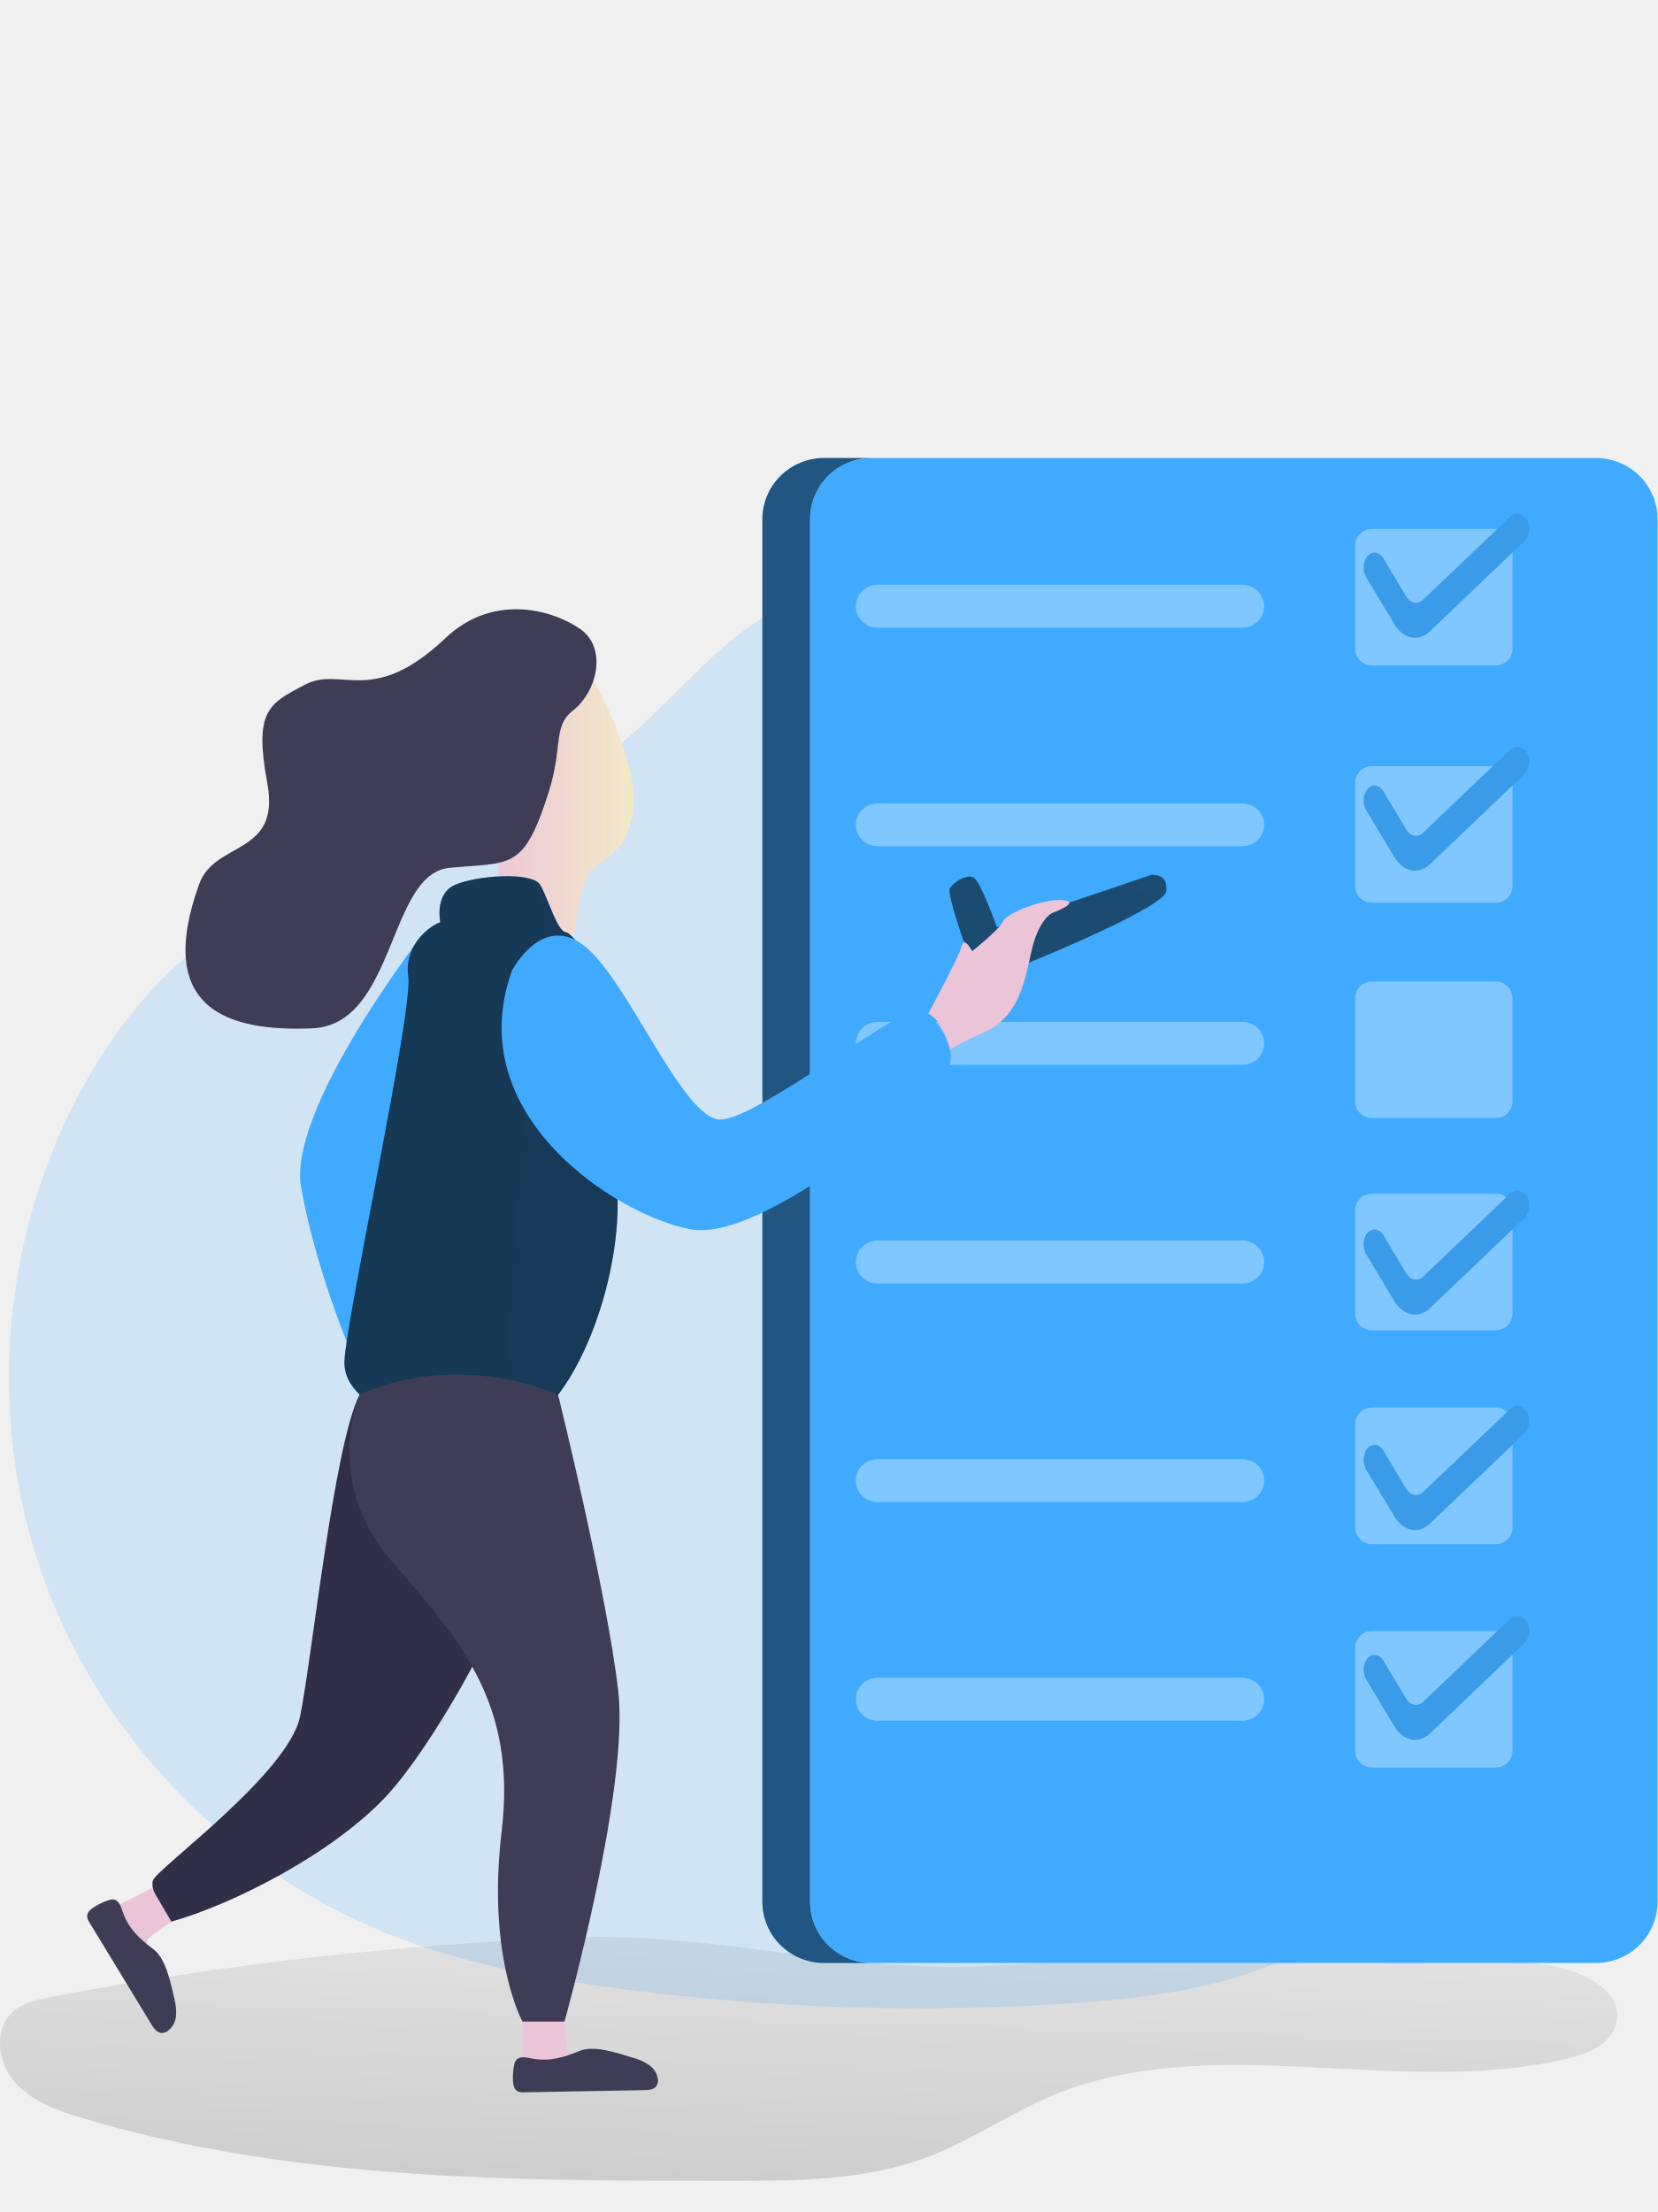
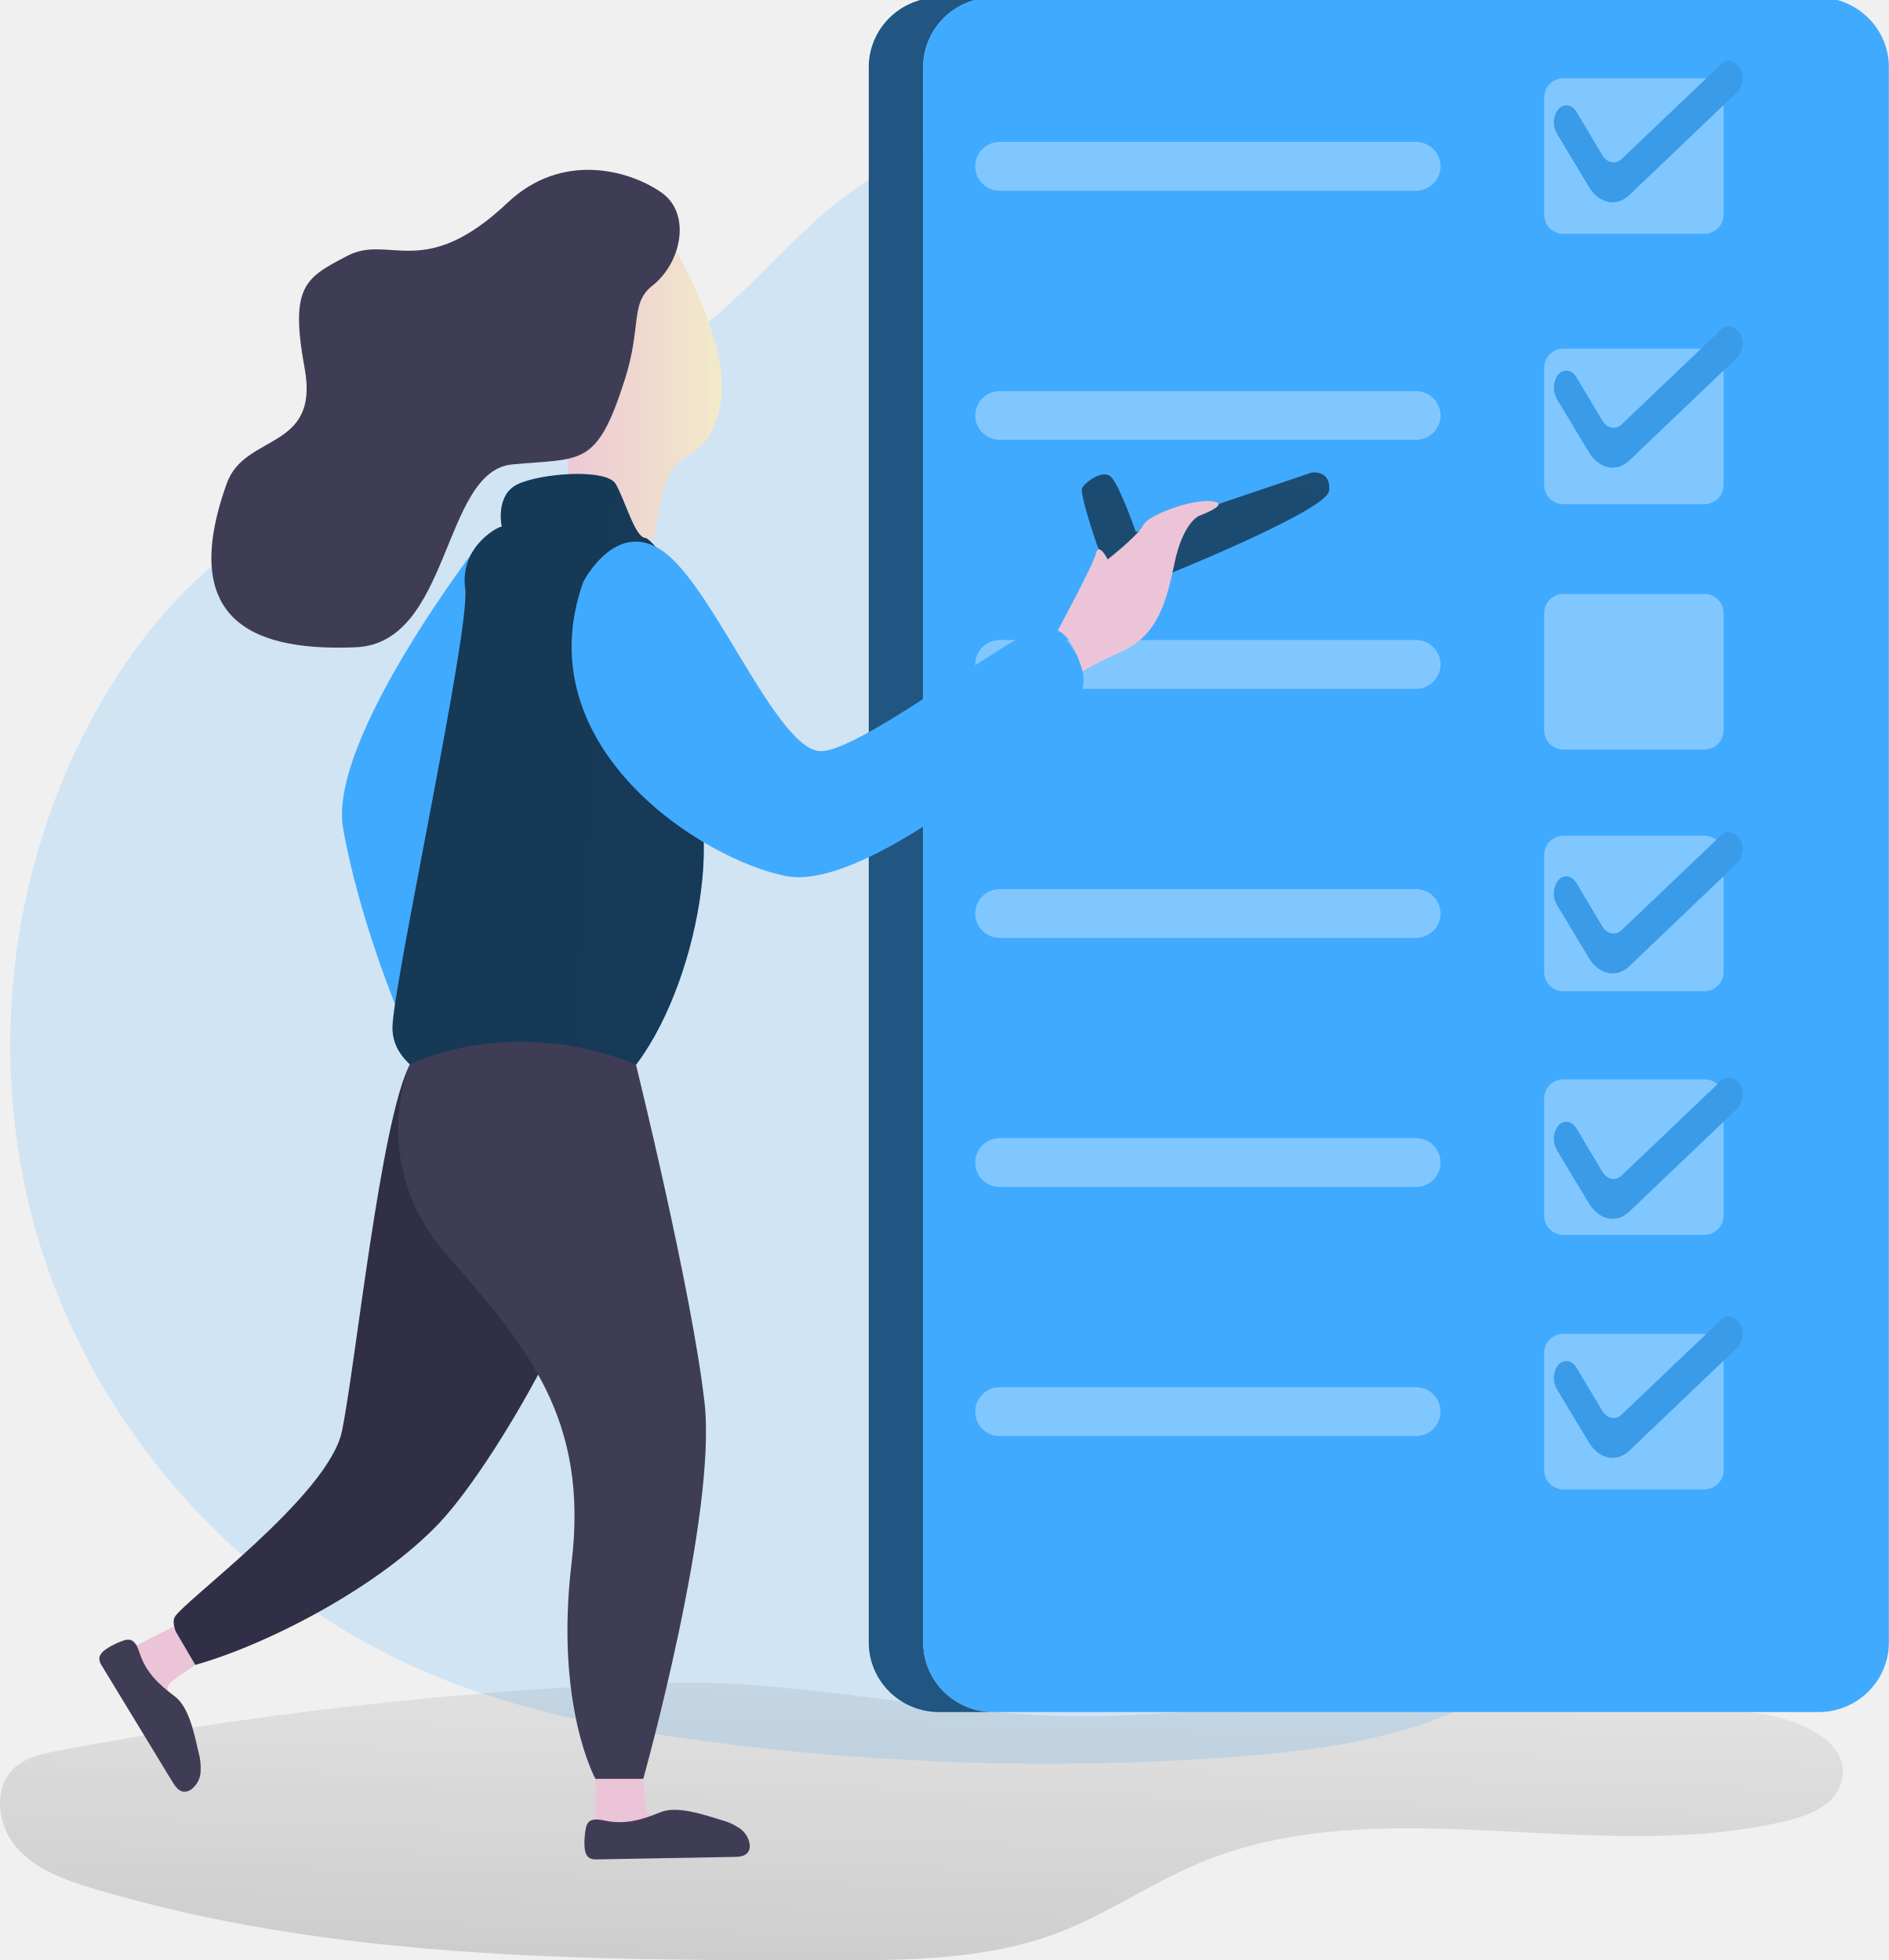
- <svg xmlns="http://www.w3.org/2000/svg" width="317" height="423" viewBox="0 0 317 423" fill="none">
-   <path opacity="0.18" d="M112.932 146.331C88.458 161.052 57.59 164.496 35.76 182.859C28.054 189.347 21.835 197.451 16.825 206.151C0.539 234.457 -2.803 269.786 7.905 300.608C18.612 331.429 43.182 357.214 73.603 369.561C88.152 375.464 103.751 378.373 119.338 380.405C148.076 384.144 177.119 385.011 206.032 382.994C224.309 381.716 243.607 378.835 257.669 367.186C267.043 359.42 273.148 348.464 277.869 337.293C290.635 306.92 294.582 273.612 289.264 241.131C286.012 221.486 279.288 202.257 268.212 185.656C249.577 157.715 220.252 139.387 190.2 125.442C178.403 119.995 163.326 110.484 150.173 115.988C136.344 121.784 126.108 138.408 112.932 146.331Z" fill="#40AAFF" />
-   <path opacity="0.52" d="M9.743 381.868C7.161 382.358 4.449 382.926 2.491 384.682C-1.243 388.002 -0.477 394.372 2.803 398.131C6.083 401.89 11.076 403.641 15.854 405.076C55.757 416.978 98.133 417.062 139.794 417.045C152.522 417.045 165.584 416.978 177.472 412.464C185.712 409.341 193.026 404.198 201.152 400.782C231.651 387.951 267.338 401.26 299.585 393.714C303.37 392.83 307.575 391.221 308.891 387.591C311.553 380.275 300.794 375.802 292.946 375.419C258.517 373.731 224.021 373.893 189.61 375.903C162.117 377.507 137.071 369.414 109.476 370.523C75.995 371.855 42.659 375.647 9.743 381.868Z" fill="url(#paint0_linear)" />
-   <path d="M166.731 375.38H157.595C154.473 375.38 151.479 374.152 149.269 371.966C147.059 369.781 145.812 366.815 145.803 363.719V99.28C145.805 96.179 147.048 93.205 149.259 91.013C151.47 88.82 154.468 87.587 157.595 87.586H166.731C163.603 87.586 160.604 88.818 158.393 91.011C156.182 93.204 154.939 96.178 154.939 99.28V363.719C154.947 366.815 156.193 369.782 158.403 371.968C160.614 374.154 163.609 375.381 166.731 375.38Z" fill="#40AAFF" />
-   <path d="M166.731 375.38H157.595C154.473 375.38 151.479 374.152 149.269 371.966C147.059 369.781 145.812 366.815 145.803 363.719V99.28C145.805 96.179 147.048 93.205 149.259 91.013C151.47 88.82 154.468 87.587 157.595 87.586H166.731C163.603 87.586 160.604 88.818 158.393 91.011C156.182 93.204 154.939 96.178 154.939 99.28V363.719C154.947 366.815 156.193 369.782 158.403 371.968C160.614 374.154 163.609 375.381 166.731 375.38Z" fill="url(#paint1_linear)" />
-   <path d="M80.883 178.627C80.883 178.627 54.934 212.032 57.578 227.023C60.222 242.015 66.595 257.288 66.595 257.288L84.004 183.568L80.883 178.627Z" fill="#40AAFF" />
-   <path d="M80.883 178.627C80.883 178.627 54.934 212.032 57.578 227.023C60.222 242.015 66.595 257.288 66.595 257.288L84.004 183.568L80.883 178.627Z" fill="url(#paint2_linear)" />
-   <path d="M305.209 87.586H166.714C160.201 87.586 154.922 92.822 154.922 99.28V363.686C154.922 370.144 160.201 375.38 166.714 375.38H305.209C311.721 375.38 317 370.144 317 363.686V99.28C317 92.822 311.721 87.586 305.209 87.586Z" fill="#40AAFF" />
-   <path opacity="0.34" d="M237.627 120.017H167.797C167.255 120.017 166.717 119.911 166.215 119.705C165.714 119.498 165.258 119.196 164.874 118.815C164.491 118.434 164.187 117.982 163.979 117.484C163.772 116.986 163.666 116.453 163.667 115.915C163.667 114.828 164.102 113.786 164.876 113.018C165.651 112.249 166.702 111.818 167.797 111.818H237.627C238.723 111.818 239.774 112.249 240.55 113.017C241.325 113.786 241.762 114.828 241.763 115.915C241.763 117.003 241.327 118.046 240.552 118.815C239.776 119.585 238.724 120.017 237.627 120.017Z" fill="white" />
-   <path opacity="0.34" d="M237.627 161.823H167.797C166.707 161.823 165.66 161.396 164.886 160.633C164.113 159.871 163.674 158.836 163.667 157.755C163.666 157.216 163.772 156.683 163.979 156.185C164.187 155.688 164.491 155.235 164.874 154.854C165.258 154.473 165.714 154.171 166.215 153.965C166.717 153.758 167.255 153.652 167.797 153.652H237.627C238.724 153.652 239.776 154.085 240.552 154.854C241.327 155.623 241.763 156.667 241.763 157.755C241.754 158.837 241.314 159.872 240.54 160.634C239.765 161.396 238.718 161.823 237.627 161.823Z" fill="white" />
-   <path opacity="0.34" d="M237.627 203.63H167.797C166.702 203.63 165.651 203.198 164.876 202.43C164.102 201.661 163.667 200.619 163.667 199.533C163.666 198.994 163.772 198.461 163.979 197.963C164.187 197.466 164.491 197.013 164.874 196.632C165.258 196.251 165.714 195.949 166.215 195.743C166.717 195.537 167.255 195.43 167.797 195.43H237.627C238.724 195.43 239.776 195.863 240.552 196.632C241.327 197.401 241.763 198.445 241.763 199.533C241.762 200.62 241.325 201.662 240.55 202.43C239.774 203.198 238.723 203.63 237.627 203.63Z" fill="white" />
-   <path opacity="0.34" d="M237.627 245.442H167.797C166.701 245.44 165.651 245.007 164.876 244.238C164.102 243.469 163.667 242.426 163.667 241.339C163.666 240.801 163.772 240.267 163.979 239.77C164.187 239.272 164.491 238.82 164.874 238.439C165.258 238.058 165.714 237.755 166.215 237.549C166.717 237.343 167.255 237.237 167.797 237.237H237.627C238.724 237.237 239.776 237.669 240.552 238.438C241.327 239.208 241.763 240.251 241.763 241.339C241.762 242.427 241.325 243.469 240.55 244.238C239.775 245.007 238.723 245.44 237.627 245.442Z" fill="white" />
-   <path opacity="0.34" d="M237.627 287.248H167.797C166.701 287.247 165.651 286.814 164.876 286.044C164.102 285.275 163.667 284.233 163.667 283.146C163.666 282.607 163.772 282.074 163.979 281.576C164.187 281.078 164.491 280.626 164.874 280.245C165.258 279.864 165.714 279.562 166.215 279.356C166.717 279.149 167.255 279.043 167.797 279.043H237.627C238.724 279.043 239.776 279.475 240.552 280.245C241.327 281.014 241.763 282.058 241.763 283.146C241.762 284.233 241.325 285.276 240.55 286.045C239.775 286.814 238.723 287.247 237.627 287.248Z" fill="white" />
-   <path opacity="0.34" d="M237.627 329.054H167.797C167.255 329.054 166.717 328.948 166.215 328.742C165.714 328.536 165.258 328.234 164.874 327.853C164.491 327.472 164.187 327.019 163.979 326.522C163.772 326.024 163.666 325.49 163.667 324.952C163.667 323.865 164.102 322.822 164.876 322.053C165.651 321.284 166.701 320.851 167.797 320.85H237.627C238.723 320.851 239.775 321.284 240.55 322.053C241.325 322.822 241.762 323.864 241.763 324.952C241.763 326.04 241.327 327.084 240.552 327.853C239.776 328.622 238.724 329.054 237.627 329.054Z" fill="white" />
-   <path d="M68.791 266.668C73.699 257.31 97.6 277.473 100.618 287.49C103.637 297.507 84.004 332.69 73.812 343.551C63.621 354.412 44.731 364.13 32.662 367.501C32.662 367.501 28.406 361.874 29.257 359.561C30.108 357.248 55.121 339.167 57.385 328.244C59.649 317.321 63.882 276.032 68.791 266.668Z" fill="#302F47" />
-   <path d="M184.134 179.55C184.134 179.55 181.115 170.855 181.62 169.899C182.125 168.942 185.059 166.736 186.443 168.025C187.828 169.314 190.637 177.304 190.637 177.304L220.115 167.321C220.115 167.321 223.406 166.815 223.06 170.383C222.714 173.951 190.994 186.455 190.994 186.455C190.994 186.455 188.412 189.077 184.134 179.55Z" fill="#40AAFF" />
-   <path d="M184.134 179.55C184.134 179.55 181.115 170.855 181.62 169.899C182.125 168.942 185.059 166.736 186.443 168.025C187.828 169.314 190.637 177.304 190.637 177.304L220.115 167.321C220.115 167.321 223.406 166.815 223.06 170.383C222.714 173.951 190.994 186.455 190.994 186.455C190.994 186.455 188.412 189.077 184.134 179.55Z" fill="url(#paint3_linear)" />
-   <path d="M113.562 130.219C113.562 130.219 122.76 146.145 120.938 155.796C119.117 165.447 113.913 163.281 112.069 168.272C110.913 171.545 110.17 174.948 109.856 178.402C109.856 178.402 104.517 182.701 94.955 171.002C95.807 166.239 95.291 161.335 93.469 156.849C90.421 149.64 92.067 123.618 113.562 130.219Z" fill="url(#paint4_linear)" />
-   <path d="M85.212 122.003C71.129 135.329 65.352 127.248 58.316 130.934C51.279 134.62 48.573 135.937 51.126 149.82C53.68 163.703 41.094 160.703 38.075 169.105C29.445 193.118 43.75 197.31 59.717 196.646C75.685 195.982 74.181 167.079 85.95 165.959C97.719 164.84 100.136 166.584 104.897 151.593C107.7 142.774 105.703 138.925 109.51 135.931C114.373 132.11 116.07 123.832 110.991 120.304C105.402 116.421 94.172 113.528 85.212 122.003Z" fill="#3F3D56" />
-   <path d="M84.214 176.426C84.214 176.426 83.039 171.103 86.898 169.274C90.756 167.445 101.816 166.562 103.353 169.274C104.891 171.986 106.577 178.132 108.222 178.278C109.868 178.424 116.626 189.083 116.626 189.083C116.626 189.083 118.039 218.694 118.118 230.191C118.249 248.458 107.212 276.972 91.976 274.648C76.741 272.324 65.624 268.126 65.874 260.292C66.124 252.459 78.993 193.444 78.074 186.798C77.075 179.629 83.953 176.179 84.214 176.426Z" fill="#40AAFF" />
-   <path d="M84.214 176.426C84.214 176.426 83.039 171.103 86.898 169.274C90.756 167.445 101.816 166.562 103.353 169.274C104.891 171.986 106.577 178.132 108.222 178.278C109.868 178.424 116.626 189.083 116.626 189.083C116.626 189.083 118.039 218.694 118.118 230.191C118.249 248.458 107.212 276.972 91.976 274.648C76.741 272.324 65.624 268.126 65.874 260.292C66.124 252.459 78.993 193.444 78.074 186.798C77.075 179.629 83.953 176.179 84.214 176.426Z" fill="url(#paint5_linear)" />
-   <path d="M97.895 185.661C97.895 185.661 103.762 174.181 112.081 181.159C120.399 188.137 130.608 213.939 137.712 214.086C144.816 214.232 174.028 190.889 176.576 192.999C179.124 195.11 183.55 200.377 181.166 204.873C178.783 209.37 146.121 237.732 132.055 235.076C117.988 232.42 88.004 213.371 97.895 185.661Z" fill="#40AAFF" />
-   <path d="M97.895 185.661C97.895 185.661 103.762 174.181 112.081 181.159C120.399 188.137 130.608 213.939 137.712 214.086C144.816 214.232 174.028 190.889 176.576 192.999C179.124 195.11 183.55 200.377 181.166 204.873C178.783 209.37 146.121 237.732 132.055 235.076C117.988 232.42 88.004 213.371 97.895 185.661Z" fill="url(#paint6_linear)" />
-   <path d="M177.512 193.844C177.512 193.844 183.447 182.881 183.935 180.9C184.423 178.919 185.904 181.896 185.904 181.896C185.904 181.896 191.011 177.901 191.863 176.156C192.714 174.412 200.107 171.711 203.444 172.144C206.781 172.577 201.174 174.609 201.174 174.609C201.174 174.609 198.53 175.808 197.145 182.392C195.761 188.976 194.359 194.609 188.231 197.372C182.103 200.135 181.711 200.748 181.711 200.748C181.711 200.748 180.264 194.952 177.512 193.844Z" fill="url(#paint7_linear)" />
-   <path d="M68.791 266.669C68.791 266.669 61.482 283.258 75.072 298.745C88.662 314.232 98.797 326.32 95.931 350.287C93.066 374.254 99.938 386.606 99.938 386.606H107.95C107.95 386.606 120.382 342.206 118.237 323.405C116.093 304.603 106.735 266.725 106.735 266.725C106.735 266.725 88.424 258.059 68.791 266.669Z" fill="#3F3D56" />
-   <path d="M99.938 386.595V396.724H122.011C122.011 396.724 108.795 394.355 108.421 391.66C108.046 388.964 107.95 386.595 107.95 386.595H99.938Z" fill="url(#paint8_linear)" />
-   <path d="M101.572 393.612C100.573 393.41 99.33 393.162 98.7 393.956C98.493 394.252 98.361 394.594 98.314 394.952C98.118 395.935 98.046 396.939 98.099 397.94C98.139 398.688 98.314 399.532 98.967 399.904C99.377 400.089 99.83 400.161 100.278 400.112L123.168 399.696C124.042 399.696 125.052 399.6 125.546 398.885C125.77 398.533 125.87 398.118 125.83 397.704C125.767 397.141 125.582 396.598 125.288 396.113C124.994 395.627 124.598 395.21 124.127 394.89C123.178 394.248 122.124 393.774 121.012 393.489C118.175 392.633 113.635 391.035 110.832 392.2C107.774 393.455 104.948 394.316 101.572 393.612Z" fill="#3F3D56" />
-   <path d="M29.036 361.08L19.957 365.678L31.011 384.625C31.011 384.625 26.471 372.093 28.616 370.427C30.761 368.762 32.792 367.496 32.792 367.496L29.036 361.08Z" fill="url(#paint9_linear)" />
-   <path d="M23.452 365.537C23.134 364.575 22.726 363.387 21.716 363.241C21.356 363.208 20.993 363.264 20.66 363.404C19.702 363.732 18.787 364.174 17.937 364.721C17.307 365.126 16.66 365.7 16.66 366.449C16.704 366.892 16.866 367.316 17.131 367.675C21.073 374.158 25.015 380.641 28.956 387.124C29.41 387.861 29.989 388.688 30.857 388.756C31.277 388.77 31.689 388.648 32.032 388.407C32.497 388.072 32.884 387.641 33.165 387.144C33.447 386.646 33.615 386.094 33.66 385.526C33.745 384.39 33.632 383.247 33.326 382.149C32.662 379.296 31.765 374.575 29.354 372.763C26.698 370.776 24.53 368.784 23.452 365.537Z" fill="#3F3D56" />
-   <path opacity="0.34" d="M286.029 101.143H262.384C260.601 101.143 259.155 102.576 259.155 104.345V124.052C259.155 125.82 260.601 127.254 262.384 127.254H286.029C287.812 127.254 289.258 125.82 289.258 124.052V104.345C289.258 102.576 287.812 101.143 286.029 101.143Z" fill="white" />
-   <path opacity="0.34" d="M286.029 146.522H262.384C260.601 146.522 259.155 147.956 259.155 149.724V169.432C259.155 171.2 260.601 172.634 262.384 172.634H286.029C287.812 172.634 289.258 171.2 289.258 169.432V149.724C289.258 147.956 287.812 146.522 286.029 146.522Z" fill="white" />
-   <path opacity="0.34" d="M286.029 187.698H262.384C260.601 187.698 259.155 189.132 259.155 190.9V210.608C259.155 212.376 260.601 213.81 262.384 213.81H286.029C287.812 213.81 289.258 212.376 289.258 210.608V190.9C289.258 189.132 287.812 187.698 286.029 187.698Z" fill="white" />
-   <path opacity="0.34" d="M286.029 269.167H262.384C260.601 269.167 259.155 270.601 259.155 272.369V292.076C259.155 293.845 260.601 295.278 262.384 295.278H286.029C287.812 295.278 289.258 293.845 289.258 292.076V272.369C289.258 270.601 287.812 269.167 286.029 269.167Z" fill="white" />
-   <path opacity="0.34" d="M286.029 228.278H262.384C260.601 228.278 259.155 229.711 259.155 231.48V251.187C259.155 252.956 260.601 254.389 262.384 254.389H286.029C287.812 254.389 289.258 252.956 289.258 251.187V231.48C289.258 229.711 287.812 228.278 286.029 228.278Z" fill="white" />
-   <path opacity="0.34" d="M286.029 311.896H262.384C260.601 311.896 259.155 313.33 259.155 315.098V334.806C259.155 336.574 260.601 338.008 262.384 338.008H286.029C287.812 338.008 289.258 336.574 289.258 334.806V315.098C289.258 313.33 287.812 311.896 286.029 311.896Z" fill="white" />
-   <path d="M261.266 110.388L266.68 119.392C268.382 122.206 271.31 122.769 273.432 120.754L291.755 103.264C291.755 103.264 293.457 100.85 291.647 98.981C289.837 97.113 288.339 99.263 288.339 99.263L272.11 114.727C271.083 115.656 269.681 115.352 268.887 114.018L264.574 106.775C263.763 105.419 262.259 105.295 261.368 106.545C261.003 107.117 260.8 107.776 260.782 108.453C260.764 109.129 260.932 109.798 261.266 110.388Z" fill="#40AAFF" />
-   <path d="M261.266 154.941L266.68 163.945C268.382 166.73 271.31 167.321 273.432 165.307L291.755 147.816C291.755 147.816 293.457 145.402 291.647 143.534C289.837 141.666 288.339 143.815 288.339 143.815L272.11 159.28C271.083 160.208 269.681 159.904 268.887 158.571L264.574 151.328C263.757 149.961 262.259 149.837 261.368 151.063C260.996 151.639 260.79 152.305 260.772 152.988C260.754 153.671 260.925 154.347 261.266 154.941Z" fill="#40AAFF" />
-   <path d="M261.266 239.831L266.68 248.835C268.382 251.62 271.31 252.211 273.432 250.197L291.755 232.701C291.755 232.701 293.457 230.287 291.647 228.418C289.837 226.55 288.339 228.7 288.339 228.7L272.11 244.17C271.083 245.098 269.681 244.789 268.887 243.461L264.574 236.218C263.757 234.851 262.259 234.727 261.368 235.954C260.996 236.529 260.79 237.195 260.772 237.878C260.754 238.562 260.925 239.237 261.266 239.831Z" fill="#40AAFF" />
-   <path d="M261.266 281.024L266.68 290.028C268.382 292.814 271.31 293.404 273.432 291.39L291.755 273.9C291.755 273.9 293.457 271.48 291.647 269.612C289.837 267.743 288.339 269.893 288.339 269.893L272.11 285.363C271.083 286.291 269.681 285.982 268.887 284.654L264.574 277.411C263.757 276.044 262.259 275.92 261.368 277.147C260.996 277.722 260.79 278.388 260.772 279.071C260.754 279.755 260.925 280.43 261.266 281.024Z" fill="#40AAFF" />
-   <path d="M261.266 321.148L266.68 330.152C268.382 332.965 271.31 333.528 273.432 331.519L291.755 314.023C291.755 314.023 293.457 311.609 291.647 309.741C289.837 307.872 288.339 310.022 288.339 310.022L272.11 325.486C271.083 326.421 269.681 326.111 268.887 324.777L264.574 317.574C263.757 316.207 262.259 316.083 261.368 317.31C261.004 317.881 260.802 318.539 260.784 319.215C260.766 319.89 260.933 320.558 261.266 321.148Z" fill="#40AAFF" />
-   <path d="M261.266 110.388L266.68 119.392C268.382 122.206 271.31 122.769 273.432 120.754L291.755 103.264C291.755 103.264 293.457 100.85 291.647 98.981C289.837 97.113 288.339 99.263 288.339 99.263L272.11 114.727C271.083 115.656 269.681 115.352 268.887 114.018L264.574 106.775C263.763 105.419 262.259 105.295 261.368 106.545C261.003 107.117 260.8 107.776 260.782 108.453C260.764 109.129 260.932 109.798 261.266 110.388Z" fill="url(#paint10_linear)" />
-   <path d="M261.266 154.941L266.68 163.945C268.382 166.73 271.31 167.321 273.432 165.307L291.755 147.816C291.755 147.816 293.457 145.402 291.647 143.534C289.837 141.666 288.339 143.815 288.339 143.815L272.11 159.28C271.083 160.208 269.681 159.904 268.887 158.571L264.574 151.328C263.757 149.961 262.259 149.837 261.368 151.063C260.996 151.639 260.79 152.305 260.772 152.988C260.754 153.671 260.925 154.347 261.266 154.941Z" fill="url(#paint11_linear)" />
-   <path d="M261.266 239.831L266.68 248.835C268.382 251.62 271.31 252.211 273.432 250.197L291.755 232.701C291.755 232.701 293.457 230.287 291.647 228.418C289.837 226.55 288.339 228.7 288.339 228.7L272.11 244.17C271.083 245.098 269.681 244.789 268.887 243.461L264.574 236.218C263.757 234.851 262.259 234.727 261.368 235.954C260.996 236.529 260.79 237.195 260.772 237.878C260.754 238.562 260.925 239.237 261.266 239.831Z" fill="url(#paint12_linear)" />
-   <path d="M261.266 281.024L266.68 290.028C268.382 292.814 271.31 293.404 273.432 291.39L291.755 273.9C291.755 273.9 293.457 271.48 291.647 269.612C289.837 267.743 288.339 269.893 288.339 269.893L272.11 285.363C271.083 286.291 269.681 285.982 268.887 284.654L264.574 277.411C263.757 276.044 262.259 275.92 261.368 277.147C260.996 277.722 260.79 278.388 260.772 279.071C260.754 279.755 260.925 280.43 261.266 281.024Z" fill="url(#paint13_linear)" />
-   <path d="M261.266 321.148L266.68 330.152C268.382 332.965 271.31 333.528 273.432 331.519L291.755 314.023C291.755 314.023 293.457 311.609 291.647 309.741C289.837 307.872 288.339 310.022 288.339 310.022L272.11 325.486C271.083 326.421 269.681 326.111 268.887 324.777L264.574 317.574C263.757 316.207 262.259 316.083 261.368 317.31C261.004 317.881 260.802 318.539 260.784 319.215C260.766 319.89 260.933 320.558 261.266 321.148Z" fill="url(#paint14_linear)" />
+ <svg xmlns="http://www.w3.org/2000/svg" width="317" height="329" viewBox="0 0 317 329" fill="none">
+   <g clip-path="url(#clip0)">
+     <path opacity="0.18" d="M112.932 58.331C88.458 73.052 57.59 76.496 35.76 94.859C28.054 101.347 21.835 109.451 16.825 118.151C0.539 146.457 -2.803 181.786 7.905 212.608C18.612 243.429 43.182 269.214 73.603 281.561C88.152 287.464 103.751 290.373 119.338 292.405C148.076 296.144 177.119 297.011 206.032 294.994C224.309 293.716 243.607 290.835 257.669 279.186C267.043 271.42 273.148 260.464 277.869 249.293C290.635 218.92 294.582 185.612 289.264 153.131C286.012 133.486 279.288 114.257 268.212 97.656C249.577 69.715 220.252 51.387 190.2 37.442C178.403 31.994 163.326 22.484 150.173 27.988C136.344 33.784 126.108 50.408 112.932 58.331Z" fill="#40AAFF" />
+     <path opacity="0.52" d="M9.743 293.868C7.161 294.358 4.449 294.926 2.491 296.682C-1.243 300.002 -0.477 306.372 2.803 310.131C6.083 313.89 11.076 315.641 15.854 317.076C55.757 328.978 98.133 329.062 139.794 329.045C152.522 329.045 165.584 328.978 177.472 324.464C185.712 321.341 193.026 316.198 201.152 312.782C231.651 299.951 267.338 313.26 299.585 305.714C303.37 304.83 307.575 303.221 308.891 299.591C311.553 292.275 300.794 287.802 292.946 287.419C258.517 285.731 224.021 285.893 189.61 287.903C162.117 289.507 137.071 281.414 109.476 282.523C75.995 283.855 42.659 287.647 9.743 293.868Z" fill="url(#paint0_linear)" />
+     <path d="M166.731 287.38H157.595C154.473 287.38 151.479 286.152 149.269 283.966C147.059 281.781 145.812 278.815 145.803 275.719V11.28C145.805 8.179 147.048 5.205 149.259 3.013C151.47 0.82 154.468 -0.413 157.595 -0.414H166.731C163.603 -0.414 160.604 0.818 158.393 3.011C156.182 5.204 154.939 8.178 154.939 11.28V275.719C154.947 278.815 156.193 281.782 158.403 283.968C160.614 286.154 163.609 287.381 166.731 287.38Z" fill="#40AAFF" />
+     <path d="M166.731 287.38H157.595C154.473 287.38 151.479 286.152 149.269 283.966C147.059 281.781 145.812 278.815 145.803 275.719V11.28C145.805 8.179 147.048 5.205 149.259 3.013C151.47 0.82 154.468 -0.413 157.595 -0.414H166.731C163.603 -0.414 160.604 0.818 158.393 3.011C156.182 5.204 154.939 8.178 154.939 11.28V275.719C154.947 278.815 156.193 281.782 158.403 283.968C160.614 286.154 163.609 287.381 166.731 287.38Z" fill="url(#paint1_linear)" />
+     <path d="M80.883 90.627C80.883 90.627 54.934 124.031 57.578 139.023C60.222 154.014 66.595 169.287 66.595 169.287L84.004 95.568L80.883 90.627Z" fill="#40AAFF" />
+     <path d="M80.883 90.627C80.883 90.627 54.934 124.031 57.578 139.023C60.222 154.014 66.595 169.287 66.595 169.287L84.004 95.568L80.883 90.627Z" fill="url(#paint2_linear)" />
+     <path d="M305.209 -0.414H166.714C160.201 -0.414 154.922 4.821 154.922 11.28V275.686C154.922 282.144 160.201 287.38 166.714 287.38H305.209C311.721 287.38 317 282.144 317 275.686V11.28C317 4.821 311.721 -0.414 305.209 -0.414Z" fill="#40AAFF" />
+     <path opacity="0.34" d="M237.627 32.017H167.797C167.255 32.017 166.717 31.911 166.215 31.705C165.714 31.498 165.258 31.196 164.874 30.815C164.491 30.434 164.187 29.982 163.979 29.484C163.772 28.986 163.666 28.453 163.667 27.915C163.667 26.828 164.102 25.786 164.876 25.018C165.651 24.249 166.702 23.818 167.797 23.818H237.627C238.723 23.818 239.774 24.249 240.55 25.017C241.325 25.785 241.762 26.828 241.763 27.915C241.763 29.003 241.327 30.046 240.552 30.815C239.776 31.585 238.724 32.017 237.627 32.017Z" fill="white" />
+     <path opacity="0.34" d="M237.627 73.823H167.797C166.707 73.823 165.66 73.395 164.886 72.633C164.113 71.871 163.674 70.836 163.667 69.755C163.666 69.216 163.772 68.683 163.979 68.185C164.187 67.687 164.491 67.235 164.874 66.854C165.258 66.473 165.714 66.171 166.215 65.965C166.717 65.758 167.255 65.652 167.797 65.652H237.627C238.724 65.652 239.776 66.084 240.552 66.854C241.327 67.623 241.763 68.667 241.763 69.755C241.754 70.837 241.314 71.872 240.54 72.634C239.765 73.396 238.718 73.823 237.627 73.823Z" fill="white" />
+     <path opacity="0.34" d="M237.627 115.63H167.797C166.702 115.63 165.651 115.198 164.876 114.43C164.102 113.661 163.667 112.619 163.667 111.533C163.666 110.994 163.772 110.461 163.979 109.963C164.187 109.466 164.491 109.013 164.874 108.632C165.258 108.251 165.714 107.949 166.215 107.743C166.717 107.537 167.255 107.43 167.797 107.43H237.627C238.724 107.43 239.776 107.863 240.552 108.632C241.327 109.401 241.763 110.445 241.763 111.533C241.762 112.62 241.325 113.662 240.55 114.43C239.774 115.198 238.723 115.63 237.627 115.63Z" fill="white" />
+     <path opacity="0.34" d="M237.627 157.442H167.797C166.701 157.44 165.651 157.007 164.876 156.238C164.102 155.469 163.667 154.426 163.667 153.339C163.666 152.801 163.772 152.267 163.979 151.77C164.187 151.272 164.491 150.82 164.874 150.439C165.258 150.058 165.714 149.755 166.215 149.549C166.717 149.343 167.255 149.237 167.797 149.237H237.627C238.724 149.237 239.776 149.669 240.552 150.438C241.327 151.208 241.763 152.251 241.763 153.339C241.762 154.427 241.325 155.469 240.55 156.238C239.775 157.007 238.723 157.44 237.627 157.442Z" fill="white" />
+     <path opacity="0.34" d="M237.627 199.248H167.797C166.701 199.247 165.651 198.814 164.876 198.044C164.102 197.275 163.667 196.233 163.667 195.146C163.666 194.607 163.772 194.074 163.979 193.576C164.187 193.078 164.491 192.626 164.874 192.245C165.258 191.864 165.714 191.562 166.215 191.356C166.717 191.149 167.255 191.043 167.797 191.043H237.627C238.724 191.043 239.776 191.475 240.552 192.245C241.327 193.014 241.763 194.058 241.763 195.146C241.762 196.233 241.325 197.276 240.55 198.045C239.775 198.814 238.723 199.247 237.627 199.248Z" fill="white" />
+     <path opacity="0.34" d="M237.627 241.054H167.797C167.255 241.054 166.717 240.948 166.215 240.742C165.714 240.536 165.258 240.233 164.874 239.852C164.491 239.471 164.187 239.019 163.979 238.521C163.772 238.024 163.666 237.49 163.667 236.952C163.667 235.865 164.102 234.822 164.876 234.053C165.651 233.284 166.701 232.851 167.797 232.849H237.627C238.723 232.851 239.775 233.284 240.55 234.053C241.325 234.822 241.762 235.864 241.763 236.952C241.763 238.04 241.327 239.083 240.552 239.853C239.776 240.622 238.724 241.054 237.627 241.054Z" fill="white" />
+     <path d="M68.791 178.668C73.699 169.31 97.6 189.473 100.618 199.49C103.637 209.507 84.004 244.69 73.812 255.551C63.621 266.412 44.731 276.13 32.662 279.501C32.662 279.501 28.406 273.874 29.257 271.561C30.108 269.248 55.121 251.167 57.385 240.244C59.649 229.321 63.882 188.032 68.791 178.668Z" fill="#302F47" />
+     <path d="M184.134 91.55C184.134 91.55 181.115 82.855 181.62 81.899C182.125 80.942 185.059 78.736 186.443 80.025C187.828 81.313 190.637 89.304 190.637 89.304L220.115 79.321C220.115 79.321 223.406 78.815 223.06 82.383C222.714 85.95 190.994 98.455 190.994 98.455C190.994 98.455 188.412 101.077 184.134 91.55Z" fill="#40AAFF" />
+     <path d="M184.134 91.55C184.134 91.55 181.115 82.855 181.62 81.899C182.125 80.942 185.059 78.736 186.443 80.025C187.828 81.313 190.637 89.304 190.637 89.304L220.115 79.321C220.115 79.321 223.406 78.815 223.06 82.383C222.714 85.95 190.994 98.455 190.994 98.455C190.994 98.455 188.412 101.077 184.134 91.55Z" fill="url(#paint3_linear)" />
+     <path d="M113.562 42.219C113.562 42.219 122.76 58.145 120.938 67.796C119.117 77.447 113.913 75.281 112.069 80.272C110.913 83.545 110.17 86.948 109.856 90.402C109.856 90.402 104.517 94.701 94.955 83.002C95.807 78.239 95.291 73.335 93.469 68.849C90.421 61.64 92.067 35.618 113.562 42.219Z" fill="url(#paint4_linear)" />
+     <path d="M85.212 34.003C71.129 47.329 65.352 39.248 58.316 42.934C51.279 46.62 48.573 47.937 51.126 61.82C53.68 75.703 41.094 72.703 38.075 81.105C29.445 105.118 43.75 109.31 59.717 108.646C75.685 107.982 74.181 79.079 85.95 77.959C97.719 76.84 100.136 78.584 104.897 63.593C107.7 54.774 105.703 50.925 109.51 47.931C114.373 44.11 116.07 35.832 110.991 32.304C105.402 28.421 94.172 25.529 85.212 34.003Z" fill="#3F3D56" />
+     <path d="M84.214 88.427C84.214 88.427 83.039 83.103 86.898 81.274C90.756 79.445 101.816 78.562 103.353 81.274C104.891 83.986 106.577 90.132 108.222 90.278C109.868 90.424 116.626 101.083 116.626 101.083C116.626 101.083 118.039 130.694 118.118 142.191C118.249 160.458 107.212 188.972 91.976 186.648C76.741 184.324 65.624 180.126 65.874 172.292C66.124 164.459 78.993 105.444 78.074 98.798C77.075 91.629 83.953 88.179 84.214 88.427Z" fill="#40AAFF" />
+     <path d="M84.214 88.427C84.214 88.427 83.039 83.103 86.898 81.274C90.756 79.445 101.816 78.562 103.353 81.274C104.891 83.986 106.577 90.132 108.222 90.278C109.868 90.424 116.626 101.083 116.626 101.083C116.626 101.083 118.039 130.694 118.118 142.191C118.249 160.458 107.212 188.972 91.976 186.648C76.741 184.324 65.624 180.126 65.874 172.292C66.124 164.459 78.993 105.444 78.074 98.798C77.075 91.629 83.953 88.179 84.214 88.427Z" fill="url(#paint5_linear)" />
+     <path d="M97.895 97.661C97.895 97.661 103.762 86.181 112.081 93.159C120.399 100.137 130.608 125.939 137.712 126.085C144.816 126.232 174.028 102.889 176.576 104.999C179.124 107.11 183.55 112.377 181.166 116.873C178.783 121.37 146.121 149.732 132.055 147.076C117.988 144.42 88.004 125.371 97.895 97.661Z" fill="#40AAFF" />
+     <path d="M97.895 97.661C97.895 97.661 103.762 86.181 112.081 93.159C120.399 100.137 130.608 125.939 137.712 126.085C144.816 126.232 174.028 102.889 176.576 104.999C179.124 107.11 183.55 112.377 181.166 116.873C178.783 121.37 146.121 149.732 132.055 147.076C117.988 144.42 88.004 125.371 97.895 97.661Z" fill="url(#paint6_linear)" />
+     <path d="M177.512 105.844C177.512 105.844 183.447 94.881 183.935 92.9C184.423 90.919 185.904 93.896 185.904 93.896C185.904 93.896 191.011 89.901 191.863 88.156C192.714 86.412 200.107 83.711 203.444 84.144C206.781 84.577 201.174 86.609 201.174 86.609C201.174 86.609 198.53 87.808 197.145 94.392C195.761 100.976 194.359 106.609 188.231 109.372C182.103 112.135 181.711 112.748 181.711 112.748C181.711 112.748 180.264 106.952 177.512 105.844Z" fill="url(#paint7_linear)" />
+     <path d="M68.791 178.668C68.791 178.668 61.482 195.258 75.072 210.745C88.662 226.232 98.797 238.319 95.931 262.287C93.066 286.254 99.938 298.606 99.938 298.606H107.95C107.95 298.606 120.382 254.206 118.237 235.404C116.093 216.603 106.735 178.725 106.735 178.725C106.735 178.725 88.424 170.058 68.791 178.668Z" fill="#3F3D56" />
+     <path d="M99.938 298.595V308.724H122.011C122.011 308.724 108.795 306.355 108.421 303.66C108.046 300.964 107.95 298.595 107.95 298.595H99.938Z" fill="url(#paint8_linear)" />
+     <path d="M101.572 305.613C100.573 305.41 99.33 305.162 98.7 305.956C98.493 306.252 98.361 306.594 98.314 306.952C98.118 307.935 98.046 308.939 98.099 309.94C98.139 310.688 98.314 311.533 98.967 311.904C99.377 312.089 99.83 312.161 100.278 312.112L123.168 311.696C124.042 311.696 125.052 311.6 125.546 310.885C125.77 310.534 125.87 310.118 125.83 309.704C125.767 309.141 125.582 308.598 125.288 308.113C124.994 307.627 124.598 307.21 124.127 306.89C123.178 306.248 122.124 305.774 121.012 305.489C118.175 304.633 113.635 303.035 110.832 304.2C107.774 305.455 104.948 306.316 101.572 305.613Z" fill="#3F3D56" />
+     <path d="M29.036 273.08L19.957 277.678L31.011 296.625C31.011 296.625 26.471 284.093 28.616 282.427C30.761 280.762 32.792 279.495 32.792 279.495L29.036 273.08Z" fill="url(#paint9_linear)" />
+     <path d="M23.452 277.537C23.134 276.575 22.726 275.387 21.716 275.241C21.356 275.208 20.993 275.264 20.66 275.404C19.702 275.732 18.787 276.174 17.937 276.721C17.307 277.126 16.66 277.7 16.66 278.449C16.704 278.892 16.866 279.316 17.131 279.675C21.073 286.158 25.015 292.641 28.956 299.124C29.41 299.861 29.989 300.688 30.857 300.756C31.277 300.77 31.689 300.648 32.032 300.407C32.497 300.072 32.884 299.641 33.165 299.144C33.447 298.646 33.615 298.094 33.66 297.526C33.745 296.39 33.632 295.247 33.326 294.149C32.662 291.296 31.765 286.575 29.354 284.763C26.698 282.776 24.53 280.784 23.452 277.537Z" fill="#3F3D56" />
+     <path opacity="0.34" d="M286.029 13.143H262.384C260.601 13.143 259.155 14.576 259.155 16.345V36.052C259.155 37.82 260.601 39.254 262.384 39.254H286.029C287.812 39.254 289.258 37.82 289.258 36.052V16.345C289.258 14.576 287.812 13.143 286.029 13.143Z" fill="white" />
+     <path opacity="0.34" d="M286.029 58.522H262.384C260.601 58.522 259.155 59.956 259.155 61.724V81.432C259.155 83.2 260.601 84.634 262.384 84.634H286.029C287.812 84.634 289.258 83.2 289.258 81.432V61.724C289.258 59.956 287.812 58.522 286.029 58.522Z" fill="white" />
+     <path opacity="0.34" d="M286.029 99.698H262.384C260.601 99.698 259.155 101.132 259.155 102.9V122.608C259.155 124.376 260.601 125.81 262.384 125.81H286.029C287.812 125.81 289.258 124.376 289.258 122.608V102.9C289.258 101.132 287.812 99.698 286.029 99.698Z" fill="white" />
+     <path opacity="0.34" d="M286.029 181.167H262.384C260.601 181.167 259.155 182.601 259.155 184.369V204.076C259.155 205.845 260.601 207.278 262.384 207.278H286.029C287.812 207.278 289.258 205.845 289.258 204.076V184.369C289.258 182.601 287.812 181.167 286.029 181.167Z" fill="white" />
+     <path opacity="0.34" d="M286.029 140.278H262.384C260.601 140.278 259.155 141.711 259.155 143.48V163.187C259.155 164.956 260.601 166.389 262.384 166.389H286.029C287.812 166.389 289.258 164.956 289.258 163.187V143.48C289.258 141.711 287.812 140.278 286.029 140.278Z" fill="white" />
+     <path opacity="0.34" d="M286.029 223.896H262.384C260.601 223.896 259.155 225.33 259.155 227.098V246.806C259.155 248.574 260.601 250.008 262.384 250.008H286.029C287.812 250.008 289.258 248.574 289.258 246.806V227.098C289.258 225.33 287.812 223.896 286.029 223.896Z" fill="white" />
+     <path d="M261.266 22.388L266.68 31.392C268.382 34.206 271.31 34.769 273.432 32.754L291.755 15.264C291.755 15.264 293.457 12.85 291.647 10.982C289.837 9.113 288.339 11.263 288.339 11.263L272.11 26.727C271.083 27.656 269.681 27.352 268.887 26.018L264.574 18.776C263.763 17.419 262.259 17.296 261.368 18.545C261.003 19.117 260.8 19.776 260.782 20.453C260.764 21.129 260.932 21.798 261.266 22.388Z" fill="#40AAFF" />
+     <path d="M261.266 66.941L266.68 75.945C268.382 78.73 271.31 79.321 273.432 77.307L291.755 59.817C291.755 59.817 293.457 57.402 291.647 55.534C289.837 53.666 288.339 55.816 288.339 55.816L272.11 71.28C271.083 72.208 269.681 71.904 268.887 70.571L264.574 63.328C263.757 61.961 262.259 61.837 261.368 63.064C260.996 63.639 260.79 64.305 260.772 64.988C260.754 65.672 260.925 66.347 261.266 66.941Z" fill="#40AAFF" />
+     <path d="M261.266 151.831L266.68 160.835C268.382 163.621 271.31 164.211 273.432 162.197L291.755 144.701C291.755 144.701 293.457 142.287 291.647 140.419C289.837 138.55 288.339 140.7 288.339 140.7L272.11 156.17C271.083 157.098 269.681 156.789 268.887 155.461L264.574 148.218C263.757 146.851 262.259 146.727 261.368 147.954C260.996 148.529 260.79 149.195 260.772 149.878C260.754 150.562 260.925 151.237 261.266 151.831Z" fill="#40AAFF" />
+     <path d="M261.266 193.024L266.68 202.028C268.382 204.814 271.31 205.404 273.432 203.39L291.755 185.9C291.755 185.9 293.457 183.48 291.647 181.612C289.837 179.743 288.339 181.893 288.339 181.893L272.11 197.363C271.083 198.291 269.681 197.982 268.887 196.654L264.574 189.411C263.757 188.044 262.259 187.92 261.368 189.147C260.996 189.722 260.79 190.388 260.772 191.071C260.754 191.755 260.925 192.43 261.266 193.024Z" fill="#40AAFF" />
+     <path d="M261.266 233.148L266.68 242.152C268.382 244.965 271.31 245.528 273.432 243.519L291.755 226.023C291.755 226.023 293.457 223.609 291.647 221.741C289.837 219.873 288.339 222.022 288.339 222.022L272.11 237.487C271.083 238.421 269.681 238.111 268.887 236.777L264.574 229.574C263.757 228.207 262.259 228.083 261.368 229.31C261.004 229.881 260.802 230.539 260.784 231.215C260.766 231.89 260.933 232.558 261.266 233.148Z" fill="#40AAFF" />
+     <path d="M261.266 22.388L266.68 31.392C268.382 34.206 271.31 34.769 273.432 32.754L291.755 15.264C291.755 15.264 293.457 12.85 291.647 10.982C289.837 9.113 288.339 11.263 288.339 11.263L272.11 26.727C271.083 27.656 269.681 27.352 268.887 26.018L264.574 18.776C263.763 17.419 262.259 17.296 261.368 18.545C261.003 19.117 260.8 19.776 260.782 20.453C260.764 21.129 260.932 21.798 261.266 22.388Z" fill="url(#paint10_linear)" />
+     <path d="M261.266 66.941L266.68 75.945C268.382 78.73 271.31 79.321 273.432 77.307L291.755 59.817C291.755 59.817 293.457 57.402 291.647 55.534C289.837 53.666 288.339 55.816 288.339 55.816L272.11 71.28C271.083 72.208 269.681 71.904 268.887 70.571L264.574 63.328C263.757 61.961 262.259 61.837 261.368 63.064C260.996 63.639 260.79 64.305 260.772 64.988C260.754 65.672 260.925 66.347 261.266 66.941Z" fill="url(#paint11_linear)" />
+     <path d="M261.266 151.831L266.68 160.835C268.382 163.621 271.31 164.211 273.432 162.197L291.755 144.701C291.755 144.701 293.457 142.287 291.647 140.419C289.837 138.55 288.339 140.7 288.339 140.7L272.11 156.17C271.083 157.098 269.681 156.789 268.887 155.461L264.574 148.218C263.757 146.851 262.259 146.727 261.368 147.954C260.996 148.529 260.79 149.195 260.772 149.878C260.754 150.562 260.925 151.237 261.266 151.831Z" fill="url(#paint12_linear)" />
+     <path d="M261.266 193.024L266.68 202.028C268.382 204.814 271.31 205.404 273.432 203.39L291.755 185.9C291.755 185.9 293.457 183.48 291.647 181.612C289.837 179.743 288.339 181.893 288.339 181.893L272.11 197.363C271.083 198.291 269.681 197.982 268.887 196.654L264.574 189.411C263.757 188.044 262.259 187.92 261.368 189.147C260.996 189.722 260.79 190.388 260.772 191.071C260.754 191.755 260.925 192.43 261.266 193.024Z" fill="url(#paint13_linear)" />
+     <path d="M261.266 233.148L266.68 242.152C268.382 244.965 271.31 245.528 273.432 243.519L291.755 226.023C291.755 226.023 293.457 223.609 291.647 221.741C289.837 219.873 288.339 222.022 288.339 222.022L272.11 237.487C271.083 238.421 269.681 238.111 268.887 236.777L264.574 229.574C263.757 228.207 262.259 228.083 261.368 229.31C261.004 229.881 260.802 230.539 260.784 231.215C260.766 231.89 260.933 232.558 261.266 233.148Z" fill="url(#paint14_linear)" />
+   </g>
  <defs>
-     <linearGradient id="paint0_linear" x1="156.199" y1="336.443" x2="147.398" y2="636.864" gradientUnits="userSpaceOnUse">
+     <linearGradient id="paint0_linear" x1="156.199" y1="248.443" x2="147.398" y2="548.864" gradientUnits="userSpaceOnUse">
      <stop stop-opacity="0" />
      <stop offset="0.98" />
    </linearGradient>
-     <linearGradient id="paint1_linear" x1="10165.3" y1="44946" x2="-5093.58" y2="45838.3" gradientUnits="userSpaceOnUse">
+     <linearGradient id="paint1_linear" x1="10165.3" y1="44858" x2="-5093.58" y2="45750.3" gradientUnits="userSpaceOnUse">
      <stop stop-opacity="0" />
      <stop offset="0.98" />
    </linearGradient>
-     <linearGradient id="paint2_linear" x1="4467.47" y1="17810.4" x2="7533.58" y2="18201.8" gradientUnits="userSpaceOnUse">
+     <linearGradient id="paint2_linear" x1="4467.47" y1="17722.4" x2="7533.58" y2="18113.8" gradientUnits="userSpaceOnUse">
      <stop stop-opacity="0" />
      <stop offset="0.98" />
    </linearGradient>
-     <linearGradient id="paint3_linear" x1="18208.2" y1="2731.42" x2="17374.7" y2="6071.04" gradientUnits="userSpaceOnUse">
+     <linearGradient id="paint3_linear" x1="18208.2" y1="2643.42" x2="17374.7" y2="5983.04" gradientUnits="userSpaceOnUse">
      <stop stop-opacity="0" />
      <stop offset="0.98" />
    </linearGradient>
-     <linearGradient id="paint4_linear" x1="92.294" y1="154.159" x2="121.177" y2="154.159" gradientUnits="userSpaceOnUse">
+     <linearGradient id="paint4_linear" x1="92.294" y1="66.159" x2="121.177" y2="66.159" gradientUnits="userSpaceOnUse">
      <stop stop-color="#ECC4D7" />
      <stop offset="0.42" stop-color="#EFD4D1" />
      <stop offset="1" stop-color="#F2EAC9" />
    </linearGradient>
-     <linearGradient id="paint5_linear" x1="13615.2" y1="26448.8" x2="-10020.3" y2="24766" gradientUnits="userSpaceOnUse">
+     <linearGradient id="paint5_linear" x1="13615.2" y1="26360.8" x2="-10020.3" y2="24678" gradientUnits="userSpaceOnUse">
      <stop stop-opacity="0" />
      <stop offset="0.98" />
    </linearGradient>
-     <linearGradient id="paint6_linear" x1="26769.8" y1="12138" x2="26013.1" y2="20644.3" gradientUnits="userSpaceOnUse">
+     <linearGradient id="paint6_linear" x1="26769.8" y1="12050" x2="26013.1" y2="20556.3" gradientUnits="userSpaceOnUse">
      <stop stop-opacity="0" />
      <stop offset="0.98" />
    </linearGradient>
-     <linearGradient id="paint7_linear" x1="10433.9" y1="5328.37" x2="11717.7" y2="5328.37" gradientUnits="userSpaceOnUse">
+     <linearGradient id="paint7_linear" x1="10433.9" y1="5240.37" x2="11717.7" y2="5240.37" gradientUnits="userSpaceOnUse">
      <stop stop-color="#ECC4D7" />
      <stop offset="0.42" stop-color="#EFD4D1" />
      <stop offset="1" stop-color="#F2EAC9" />
    </linearGradient>
-     <linearGradient id="paint8_linear" x1="5470.17" y1="5903.37" x2="6328.83" y2="5903.37" gradientUnits="userSpaceOnUse">
+     <linearGradient id="paint8_linear" x1="5470.17" y1="5815.37" x2="6328.83" y2="5815.37" gradientUnits="userSpaceOnUse">
      <stop stop-color="#ECC4D7" />
      <stop offset="0.42" stop-color="#EFD4D1" />
      <stop offset="1" stop-color="#F2EAC9" />
    </linearGradient>
-     <linearGradient id="paint9_linear" x1="1333.15" y1="12398.1" x2="1623.49" y2="12398.1" gradientUnits="userSpaceOnUse">
+     <linearGradient id="paint9_linear" x1="1333.15" y1="12310.1" x2="1623.49" y2="12310.1" gradientUnits="userSpaceOnUse">
      <stop stop-color="#ECC4D7" />
      <stop offset="0.42" stop-color="#EFD4D1" />
      <stop offset="1" stop-color="#F2EAC9" />
    </linearGradient>
-     <linearGradient id="paint10_linear" x1="18039.3" y1="-1851.07" x2="16866.9" y2="27739.4" gradientUnits="userSpaceOnUse">
+     <linearGradient id="paint10_linear" x1="18039.3" y1="-1939.07" x2="16866.9" y2="27651.4" gradientUnits="userSpaceOnUse">
      <stop stop-opacity="0" />
      <stop offset="0.98" />
    </linearGradient>
-     <linearGradient id="paint11_linear" x1="18177.5" y1="-1800.64" x2="17006.3" y2="27779.8" gradientUnits="userSpaceOnUse">
+     <linearGradient id="paint11_linear" x1="18177.5" y1="-1888.64" x2="17006.3" y2="27691.8" gradientUnits="userSpaceOnUse">
      <stop stop-opacity="0" />
      <stop offset="0.98" />
    </linearGradient>
-     <linearGradient id="paint12_linear" x1="18429.9" y1="-1706.01" x2="17258.1" y2="27881.1" gradientUnits="userSpaceOnUse">
+     <linearGradient id="paint12_linear" x1="18429.9" y1="-1794.01" x2="17258.1" y2="27793.1" gradientUnits="userSpaceOnUse">
      <stop stop-opacity="0" />
      <stop offset="0.98" />
    </linearGradient>
-     <linearGradient id="paint13_linear" x1="18552.3" y1="-1660.06" x2="17380.5" y2="27927.3" gradientUnits="userSpaceOnUse">
+     <linearGradient id="paint13_linear" x1="18552.3" y1="-1748.06" x2="17380.5" y2="27839.3" gradientUnits="userSpaceOnUse">
      <stop stop-opacity="0" />
      <stop offset="0.98" />
    </linearGradient>
-     <linearGradient id="paint14_linear" x1="18665" y1="-1615.49" x2="17492.2" y2="27976.5" gradientUnits="userSpaceOnUse">
+     <linearGradient id="paint14_linear" x1="18665" y1="-1703.49" x2="17492.2" y2="27888.5" gradientUnits="userSpaceOnUse">
      <stop stop-opacity="0" />
      <stop offset="0.98" />
    </linearGradient>
+     <clipPath id="clip0">
+       <rect width="317" height="329" fill="white" />
+     </clipPath>
  </defs>
</svg>
